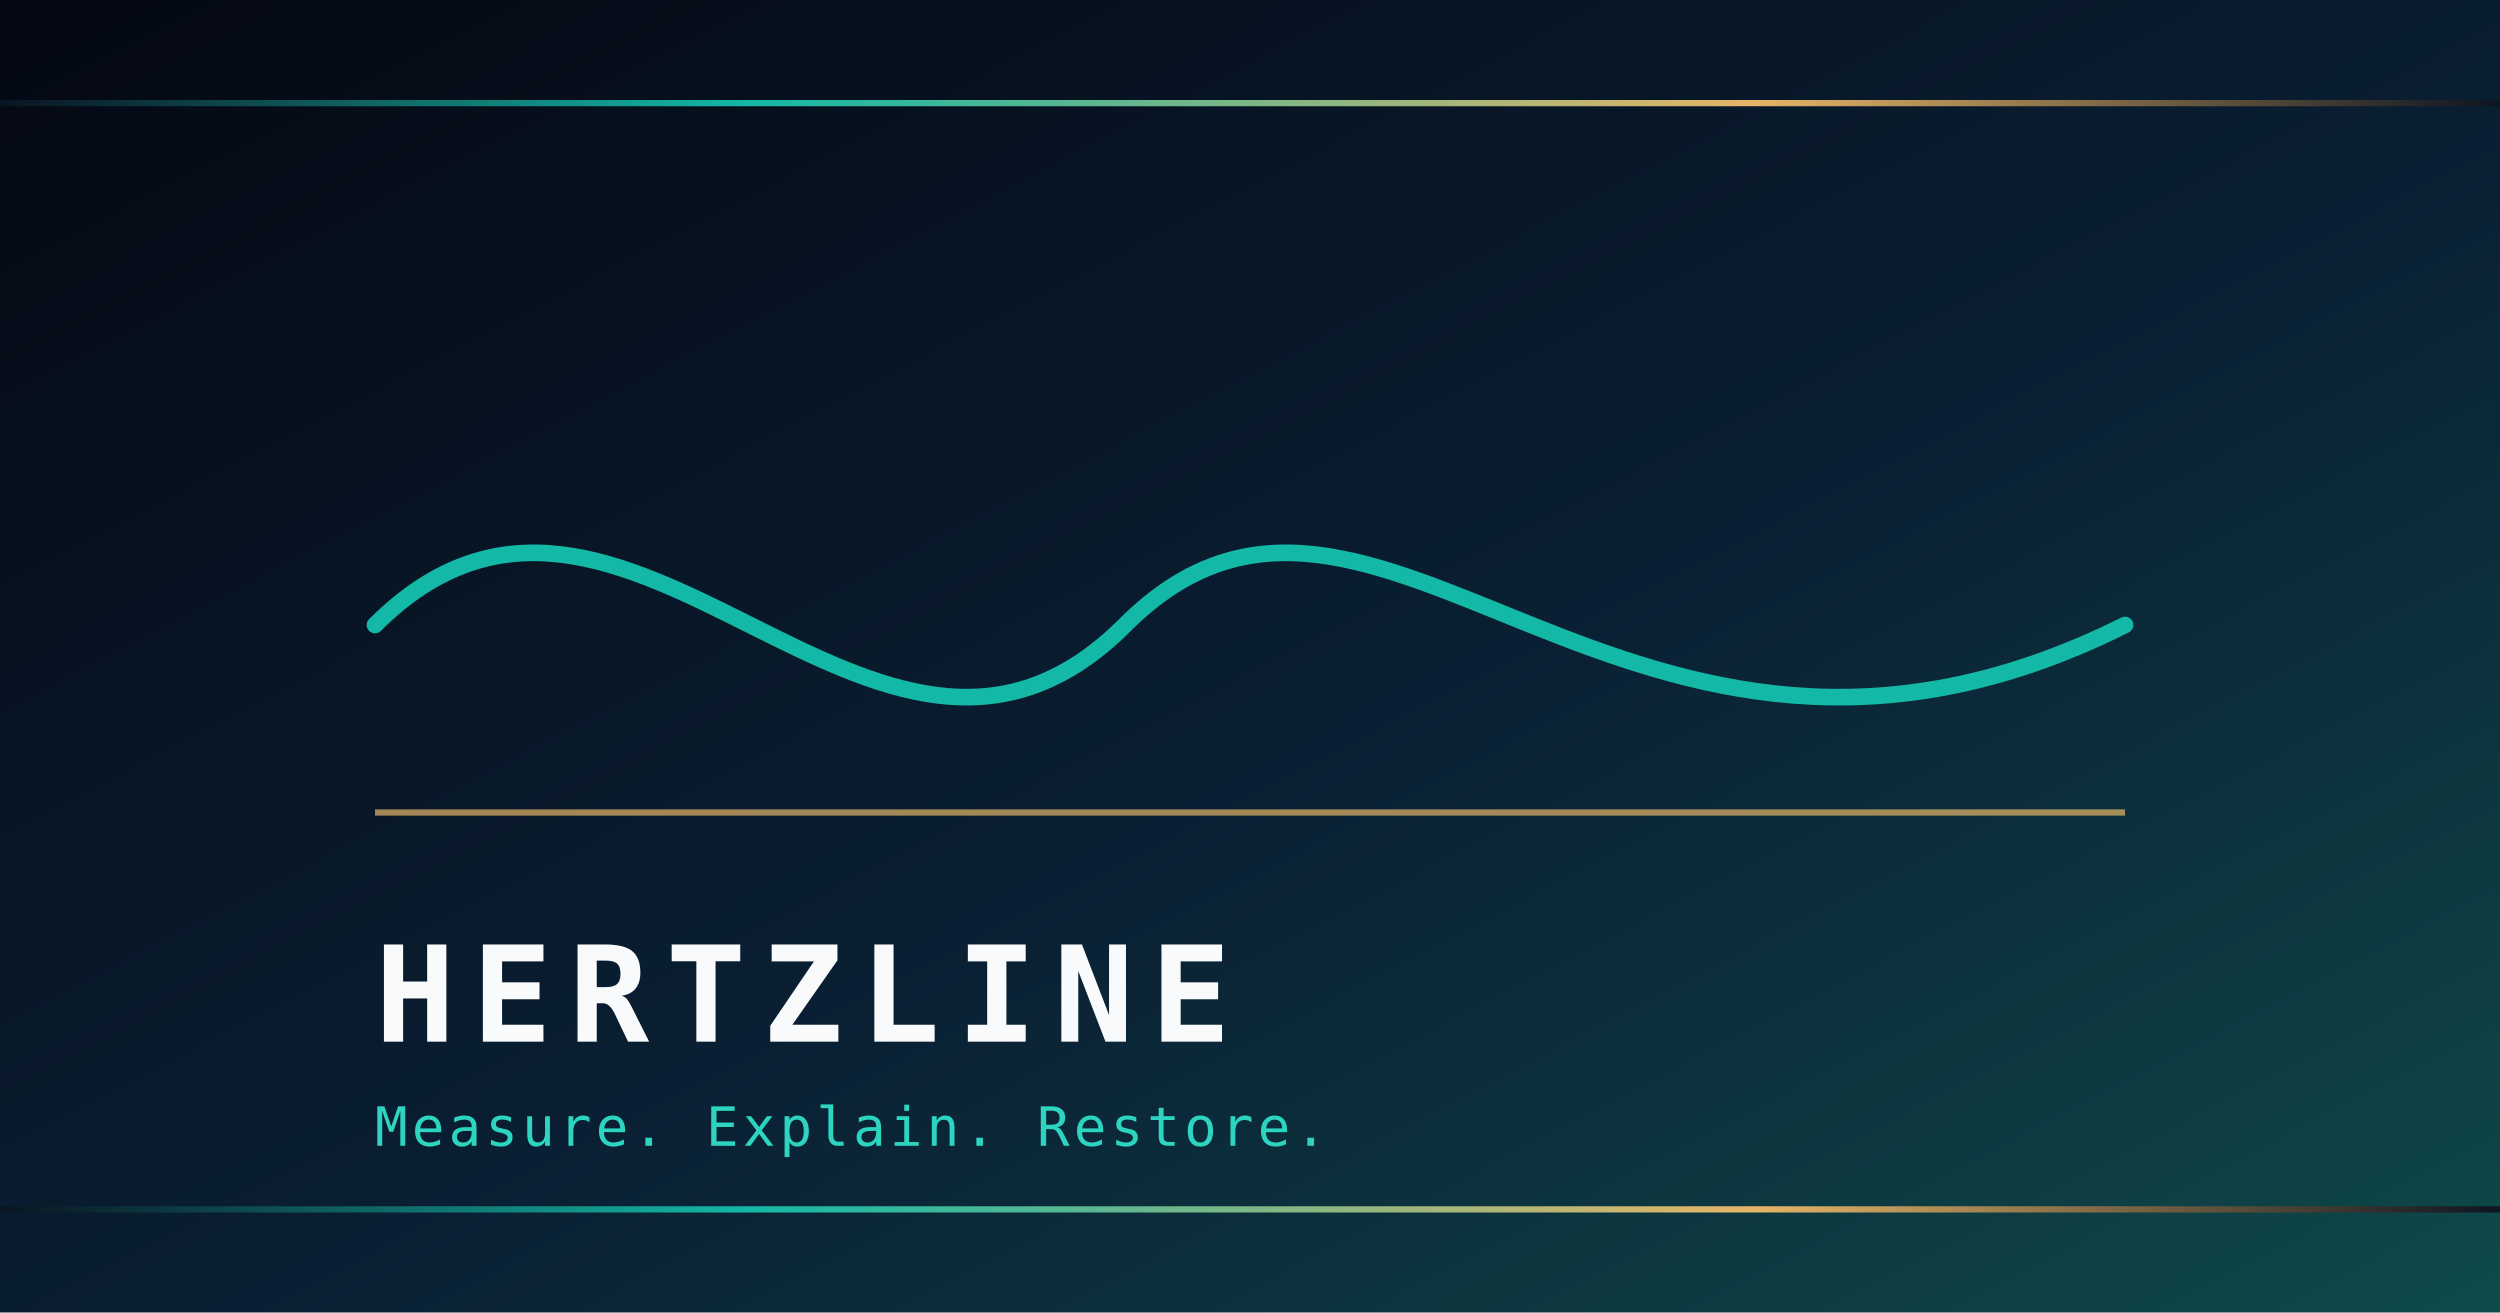
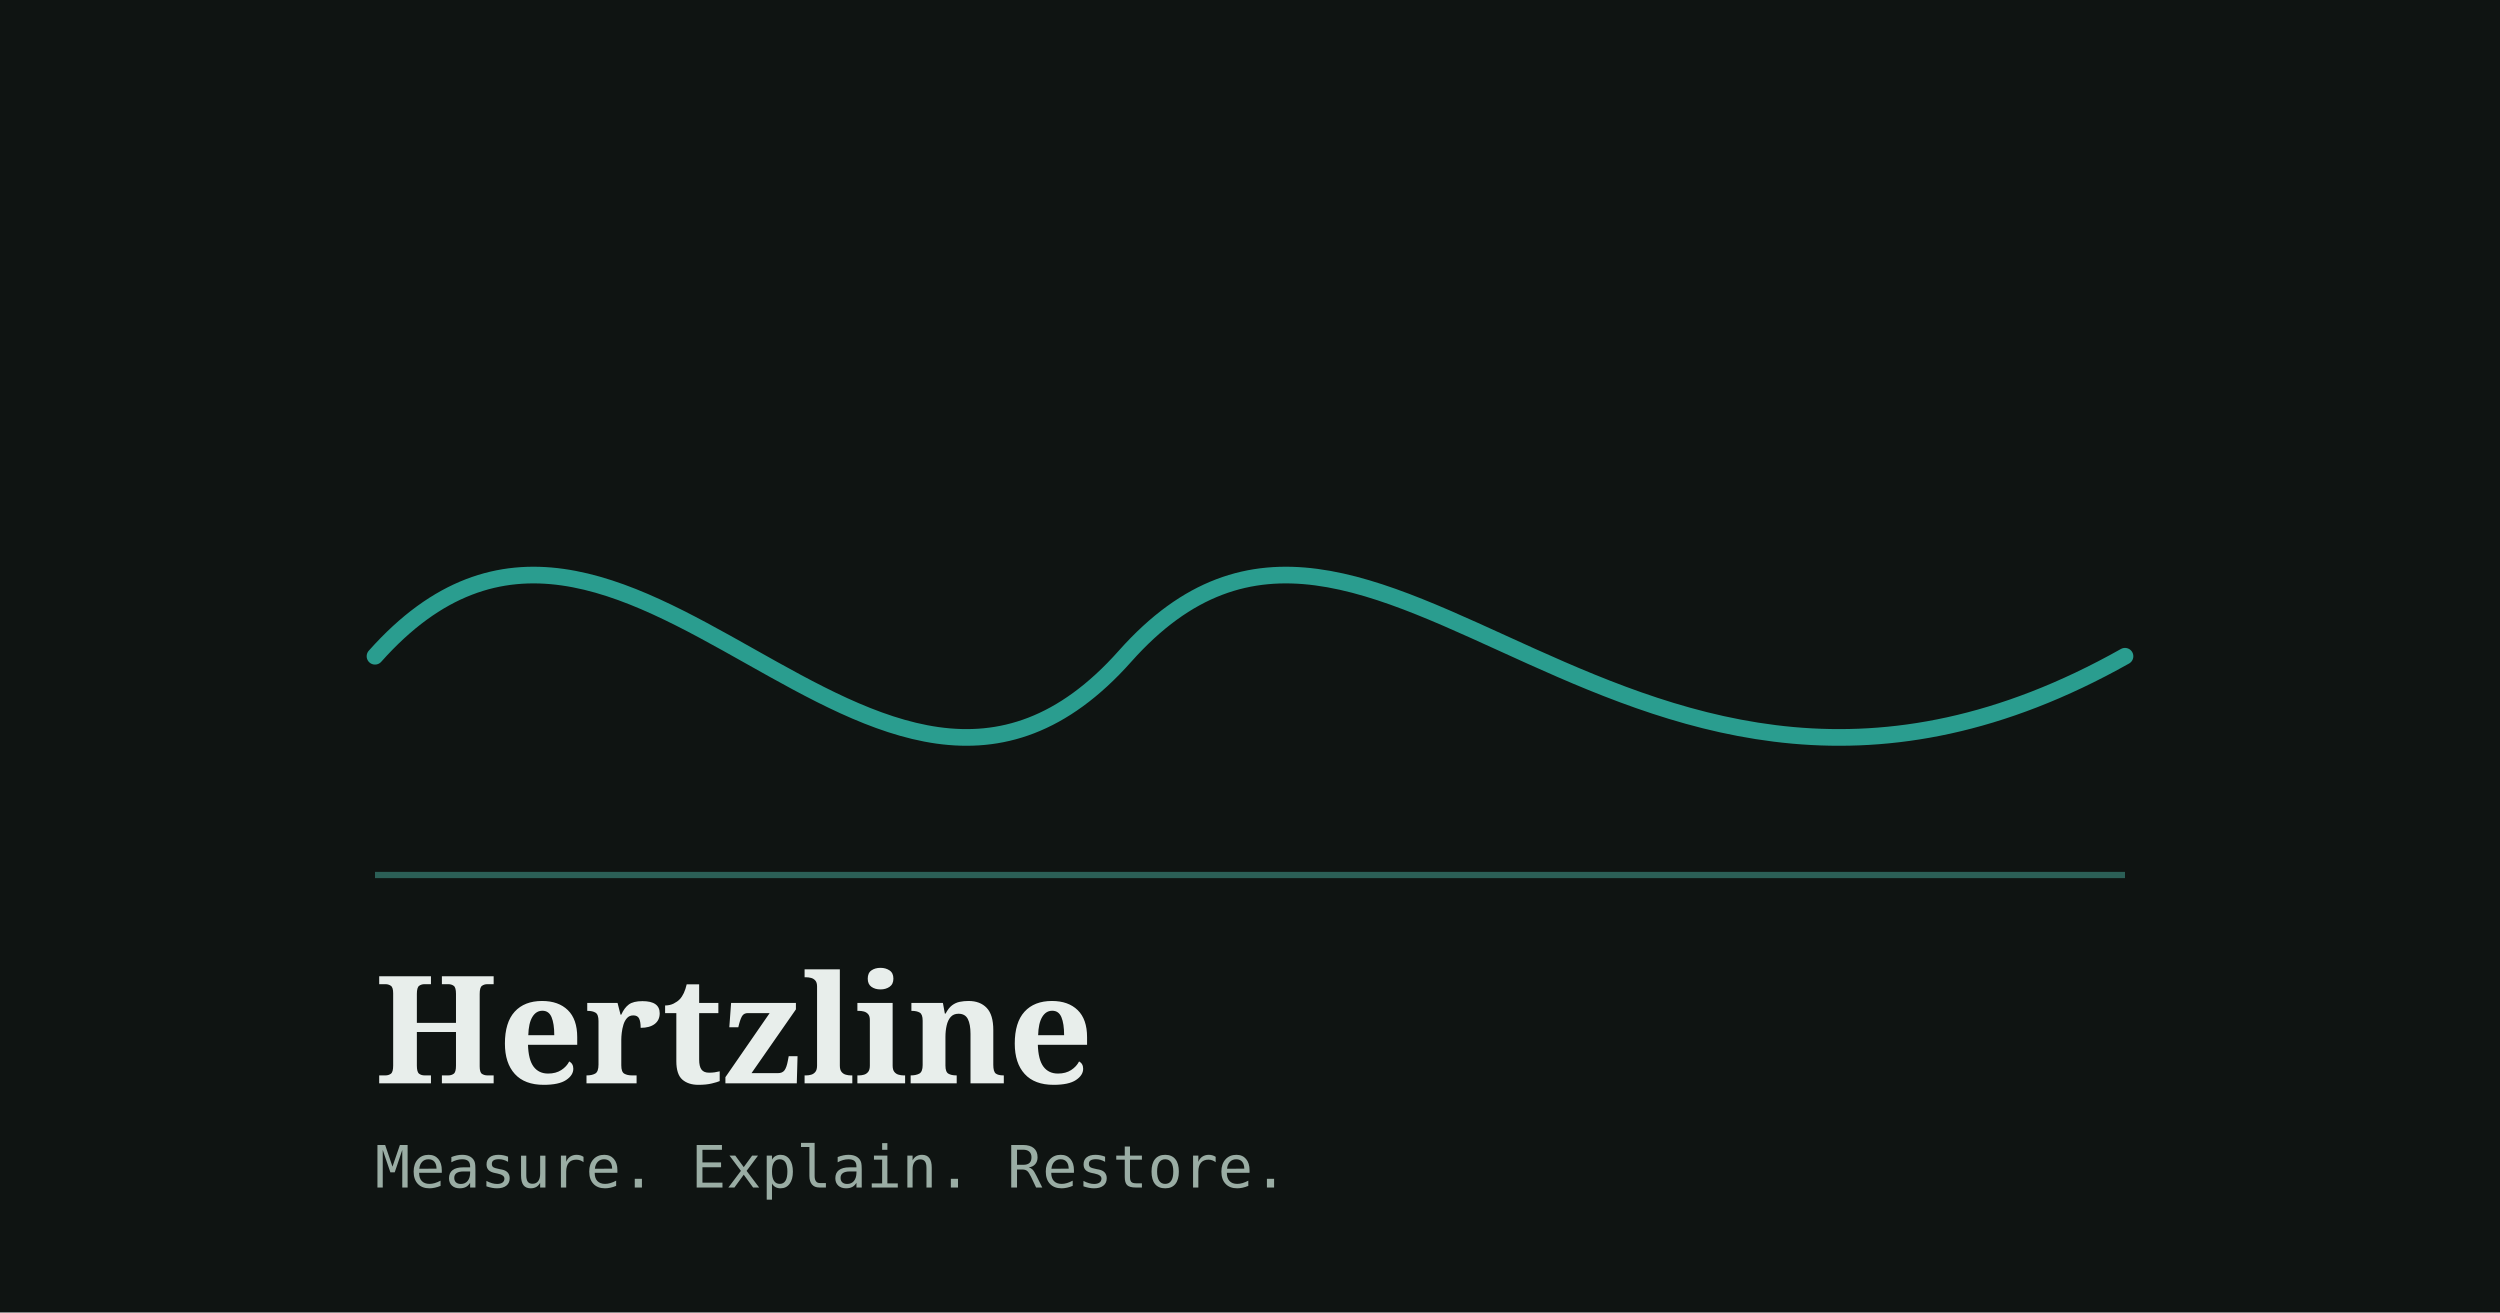
<svg xmlns="http://www.w3.org/2000/svg" width="1200" height="630" viewBox="0 0 1200 630" role="img" aria-label="Hertzline">
-   <defs>
-     <linearGradient id="bg" x1="0" y1="0" x2="1" y2="1">
-       <stop offset="0%" stop-color="#040812" />
-       <stop offset="55%" stop-color="#0a1f33" />
-       <stop offset="100%" stop-color="#0f4a4a" />
-     </linearGradient>
-     <linearGradient id="rule" x1="0" y1="0" x2="1" y2="0">
-       <stop offset="0%" stop-color="#0a1220" />
-       <stop offset="30%" stop-color="#14b8a6" />
-       <stop offset="70%" stop-color="#e5b567" />
-       <stop offset="100%" stop-color="#0a1220" />
-     </linearGradient>
-   </defs>
-   <rect width="1200" height="630" fill="url(#bg)" />
-   <rect x="0" y="48" width="1200" height="3" fill="url(#rule)" />
-   <path fill="none" stroke="#14b8a6" stroke-width="8" stroke-linecap="round" d="M180 300 C300 180 420 420 540 300 C660 180 780 420 1020 300" />
-   <path fill="none" stroke="#e5b567" stroke-width="3" opacity="0.7" d="M180 390h840" />
-   <text x="180" y="500" fill="#f8fafc" font-family="JetBrains Mono, ui-monospace, monospace" font-size="64" font-weight="700" letter-spacing="8">HERTZLINE</text>
-   <text x="180" y="550" fill="#2dd4bf" font-family="JetBrains Mono, ui-monospace, monospace" font-size="26" letter-spacing="2">Measure. Explain. Restore.</text>
-   <rect x="0" y="579" width="1200" height="3" fill="url(#rule)" />
+   <rect width="1200" height="630" fill="#0f1412" />
+   <path fill="none" stroke="#2a9d8f" stroke-width="8" stroke-linecap="round" d="M180 315 C300 180 420 450 540 315 C660 180 780 450 1020 315" />
+   <path fill="none" stroke="#5eead4" stroke-width="3" opacity="0.35" d="M180 420h840" />
+   <text x="180" y="520" fill="#e8eeeb" font-family="Georgia, serif" font-size="72" font-weight="700">Hertzline</text>
+   <text x="180" y="570" fill="#9aada4" font-family="ui-monospace, monospace" font-size="28">Measure. Explain. Restore.</text>
</svg>
